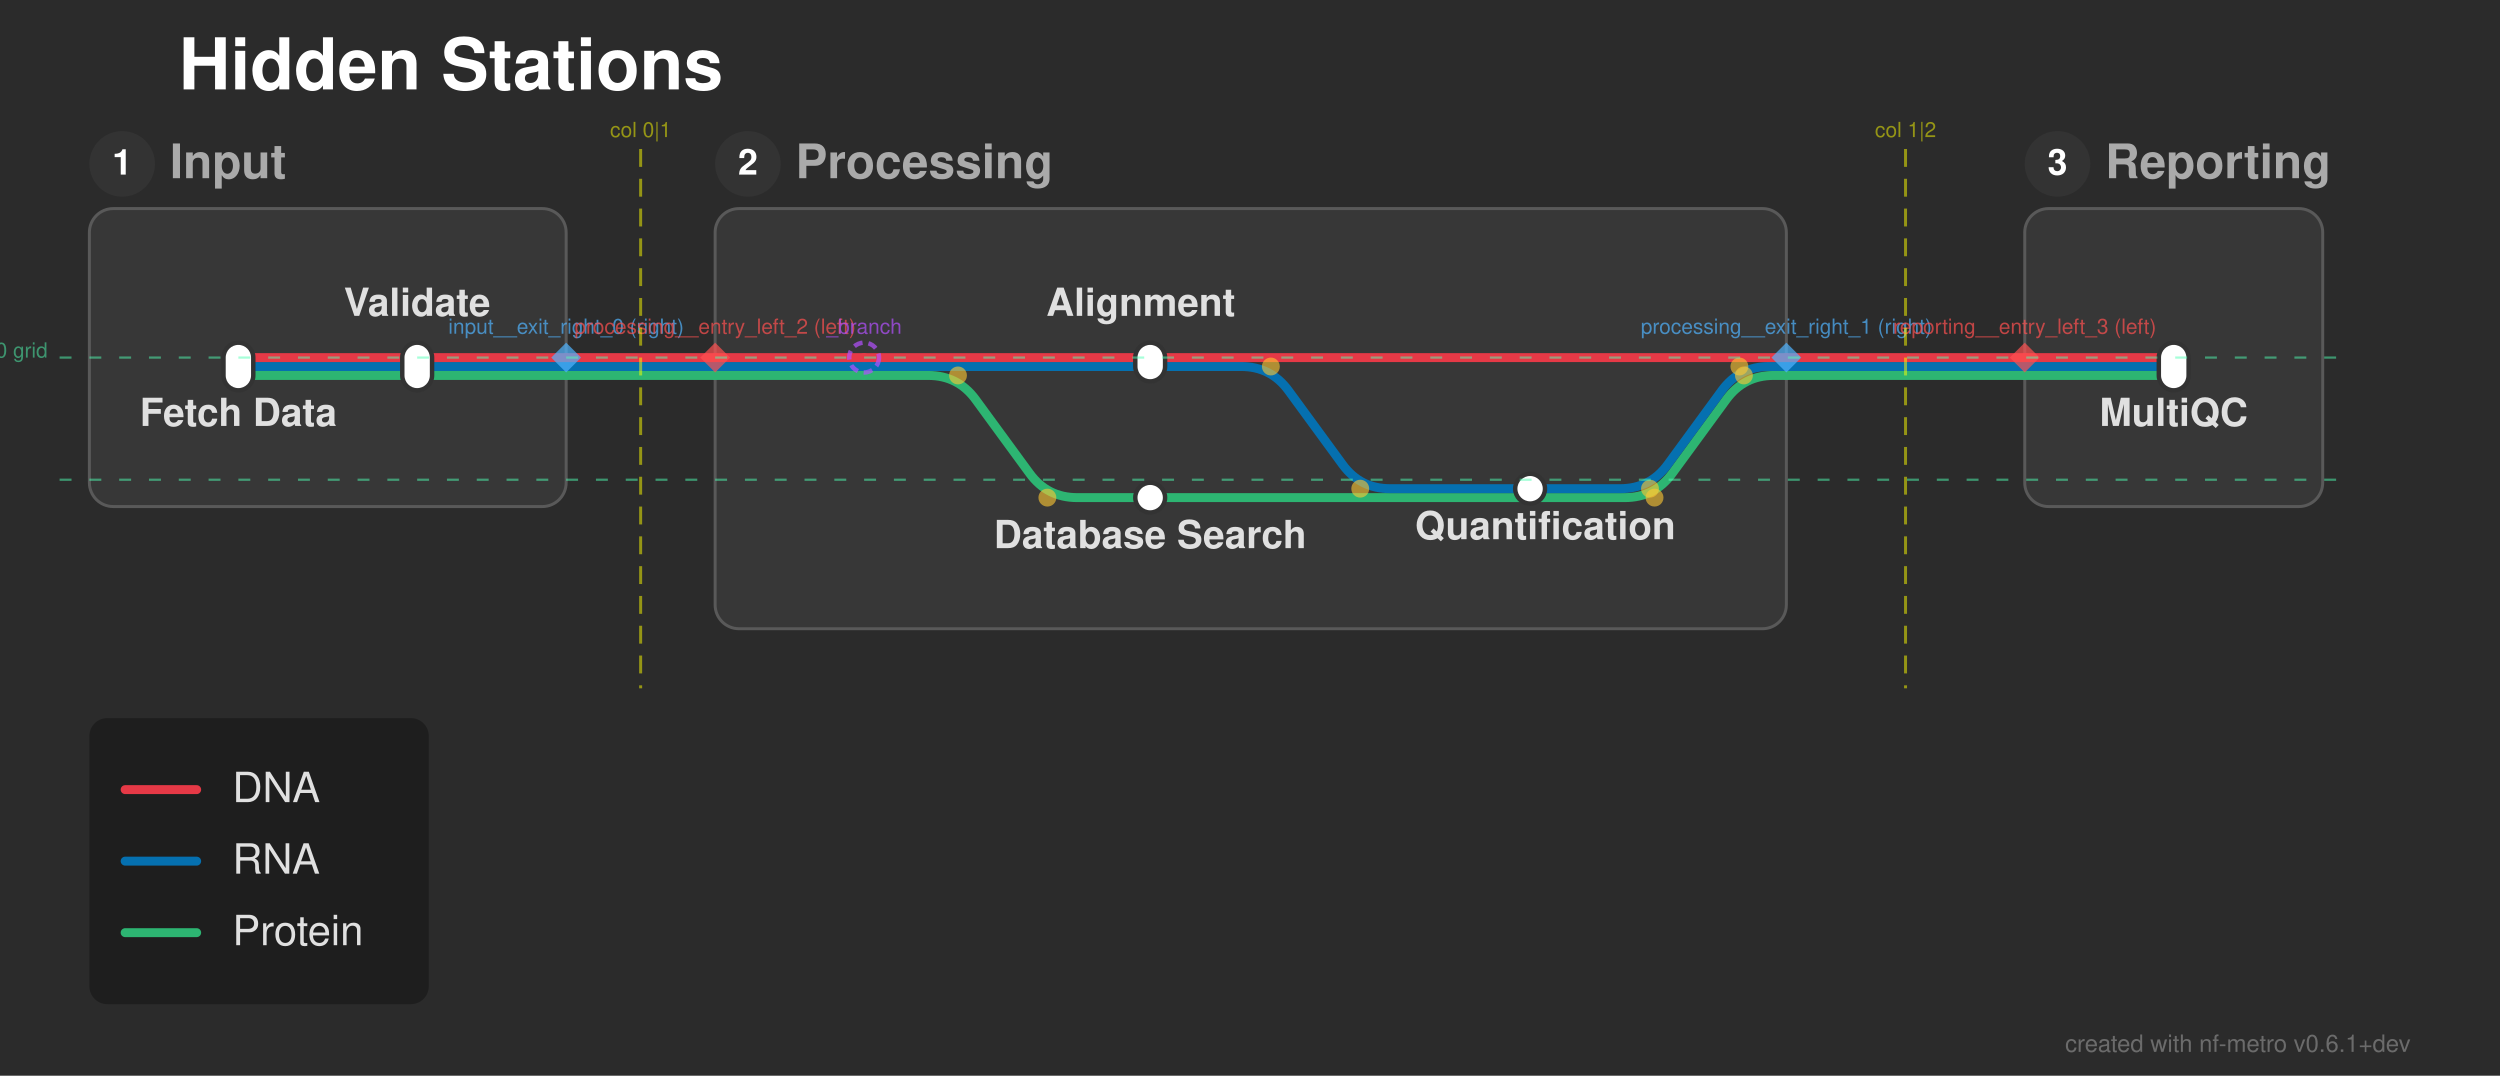
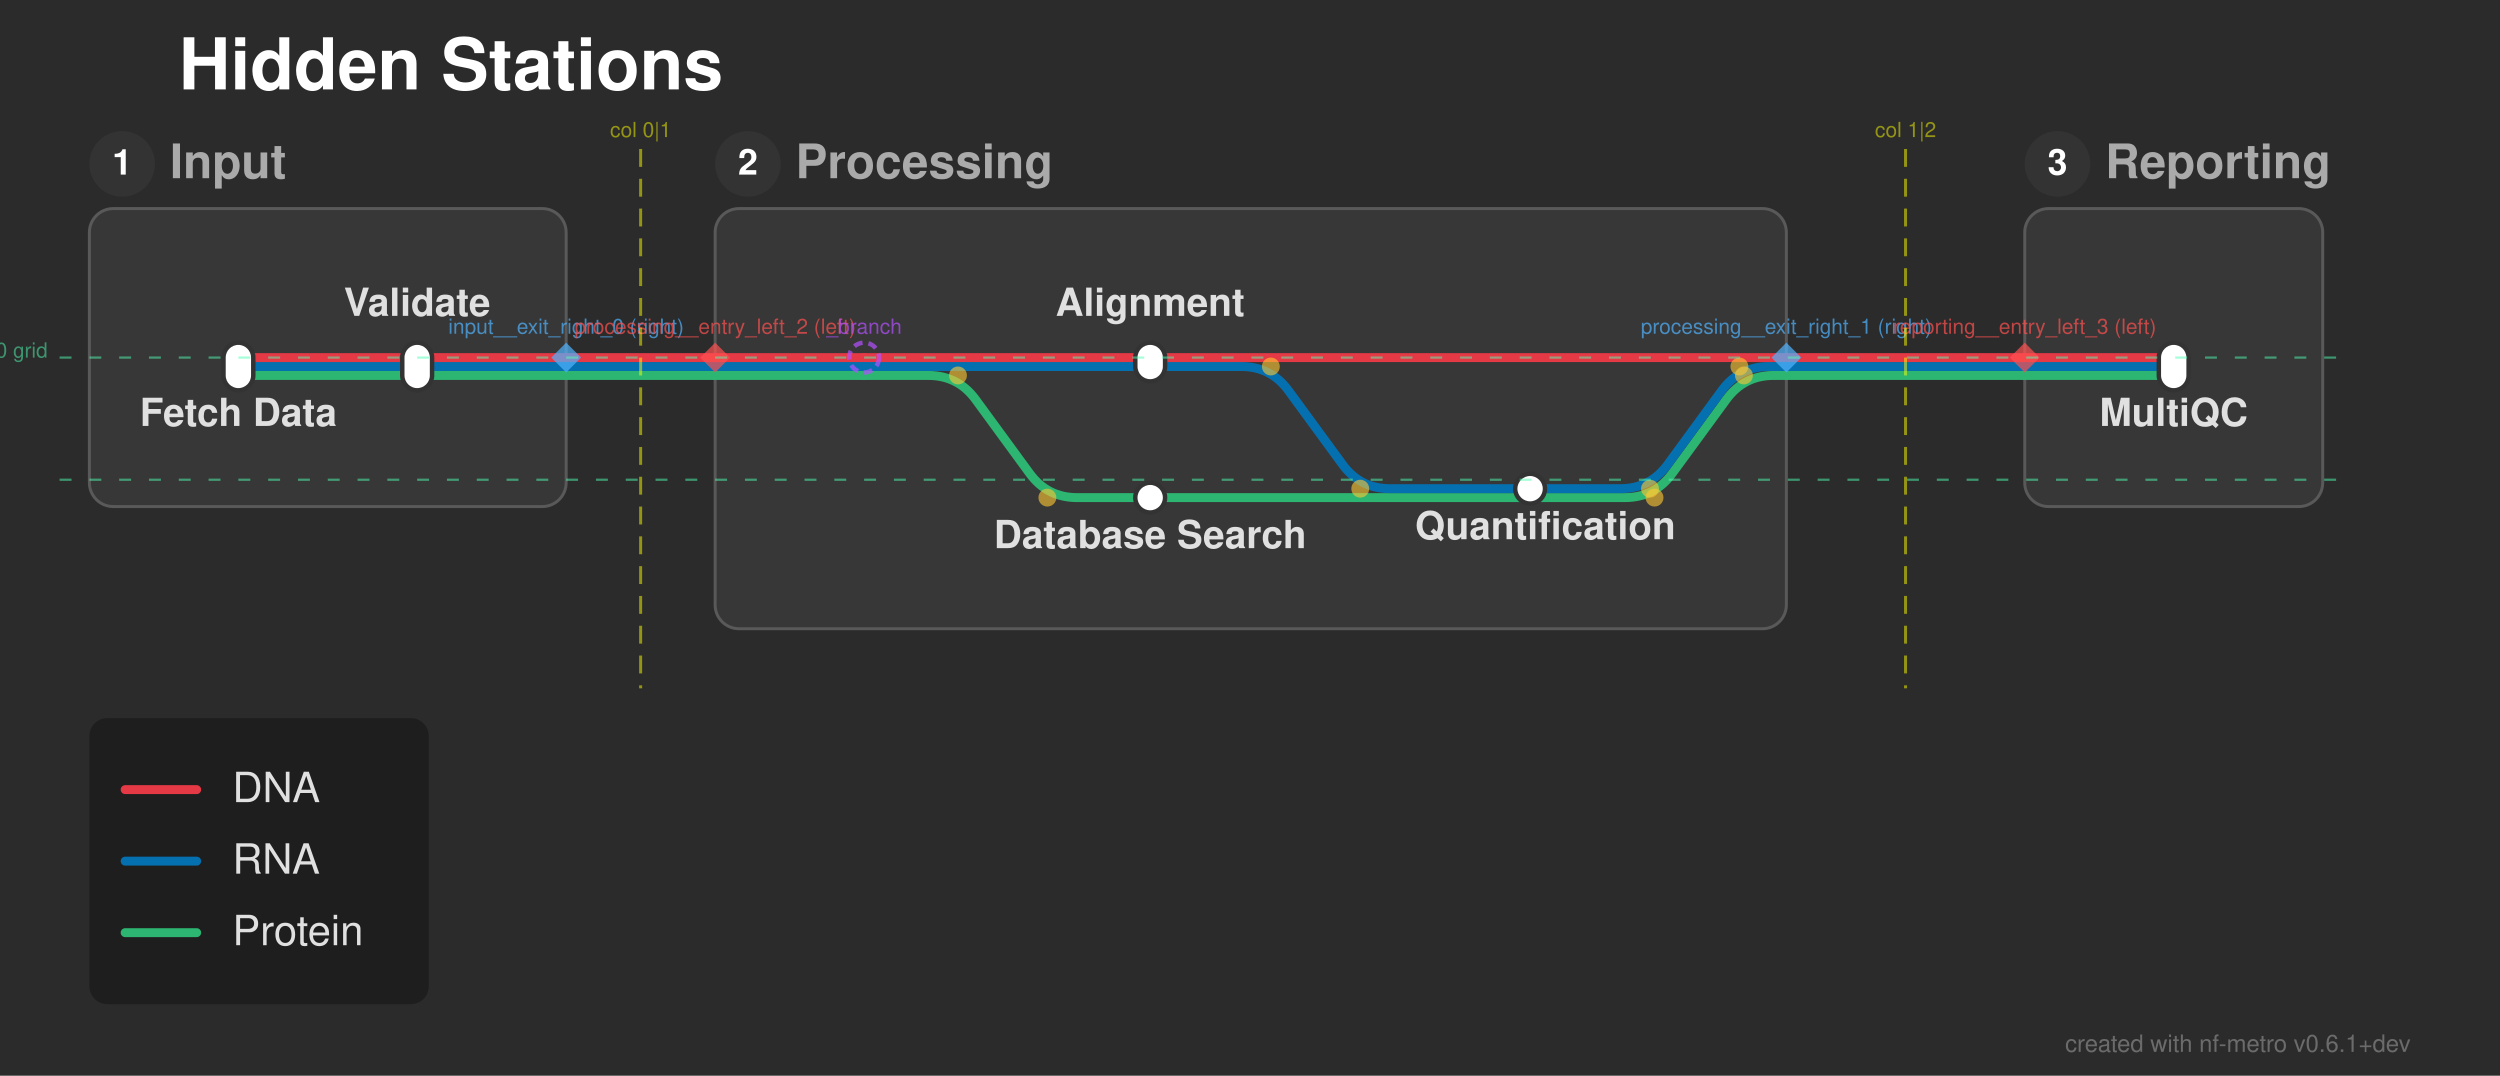
<svg xmlns="http://www.w3.org/2000/svg" width="839" height="361" viewBox="0 0 839 361">
  <defs>
</defs>
  <rect x="0" y="0" width="839" height="361" fill="#2b2b2b" />
  <text x="60.0" y="30.0" font-size="24.0" fill="#ffffff" font-family="'Helvetica Neue', Helvetica, Arial, sans-serif" font-weight="bold" class="nf-metro-title">Hidden Stations</text>
  <rect x="30.0" y="70.0" width="160.0" height="100.0" rx="8" ry="8" fill="#373737" stroke="#595959" stroke-width="1.0" />
  <circle cx="41.0" cy="55.0" r="11" fill="#333333" class="nf-metro-section-num-circle" />
  <text x="41.0" y="55.0" font-size="12" fill="#ffffff" font-family="'Helvetica Neue', Helvetica, Arial, sans-serif" font-weight="bold" text-anchor="middle" dy="0.3em">1</text>
  <text x="57.0" y="55.0" font-size="16.0" fill="#aaaaaa" font-family="'Helvetica Neue', Helvetica, Arial, sans-serif" font-weight="bold" dy="0.3em" class="nf-metro-section-label">Input</text>
  <rect x="240.0" y="70.0" width="359.5" height="141.0" rx="8" ry="8" fill="#373737" stroke="#595959" stroke-width="1.0" />
  <circle cx="251.0" cy="55.0" r="11" fill="#333333" class="nf-metro-section-num-circle" />
  <text x="251.0" y="55.0" font-size="12" fill="#ffffff" font-family="'Helvetica Neue', Helvetica, Arial, sans-serif" font-weight="bold" text-anchor="middle" dy="0.3em">2</text>
  <text x="267.0" y="55.0" font-size="16.0" fill="#aaaaaa" font-family="'Helvetica Neue', Helvetica, Arial, sans-serif" font-weight="bold" dy="0.3em" class="nf-metro-section-label">Processing</text>
  <rect x="679.5" y="70.0" width="100.0" height="100.0" rx="8" ry="8" fill="#373737" stroke="#595959" stroke-width="1.0" />
  <circle cx="690.5" cy="55.0" r="11" fill="#333333" class="nf-metro-section-num-circle" />
  <text x="690.5" y="55.0" font-size="12" fill="#ffffff" font-family="'Helvetica Neue', Helvetica, Arial, sans-serif" font-weight="bold" text-anchor="middle" dy="0.3em">3</text>
  <text x="706.5" y="55.0" font-size="16.0" fill="#aaaaaa" font-family="'Helvetica Neue', Helvetica, Arial, sans-serif" font-weight="bold" dy="0.3em" class="nf-metro-section-label">Reporting</text>
  <path d="M386.0,167.0 L545.261,167.0 Q555.261,167.0,561.166,158.93 L579.356,134.07 Q585.261,126.0,595.261,126.0 L599.5,126.0" stroke="#2db572" stroke-width="3.0" fill="none" stroke-linecap="round" stroke-linejoin="round" />
  <path d="M513.5,164.0 L543.739,164.0 Q553.739,164.0,559.644,155.93 L577.834,131.07 Q583.739,123.0,593.739,123.0 L599.5,123.0" stroke="#0570b0" stroke-width="3.0" fill="none" stroke-linecap="round" stroke-linejoin="round" />
  <path d="M80.0,126.0 L140.0,126.0" stroke="#2db572" stroke-width="3.0" stroke-linecap="round" />
  <path d="M290.0,126.0 L311.5,126.0 Q321.5,126.0,327.405,134.07 L345.595,158.93 Q351.5,167.0,361.5,167.0 L386.0,167.0" stroke="#2db572" stroke-width="3.0" fill="none" stroke-linecap="round" stroke-linejoin="round" />
  <path d="M140.0,126.0 L190.0,126.0" stroke="#2db572" stroke-width="3.0" stroke-linecap="round" />
  <path d="M240.0,126.0 L290.0,126.0" stroke="#2db572" stroke-width="3.0" stroke-linecap="round" />
  <path d="M679.5,126.0 L729.5,126.0" stroke="#2db572" stroke-width="3.0" stroke-linecap="round" />
  <path d="M190.0,126.0 L240.0,126.0" stroke="#2db572" stroke-width="3.0" stroke-linecap="round" />
  <path d="M599.5,126.0 L679.5,126.0" stroke="#2db572" stroke-width="3.0" stroke-linecap="round" />
  <path d="M80.0,123.0 L140.0,123.0" stroke="#0570b0" stroke-width="3.0" stroke-linecap="round" />
  <path d="M290.0,123.0 L386.0,123.0" stroke="#0570b0" stroke-width="3.0" stroke-linecap="round" />
  <path d="M386.0,123.0 L416.5,123.0 Q426.5,123.0,432.405,131.07 L450.595,155.93 Q456.5,164.0,466.5,164.0 L513.5,164.0" stroke="#0570b0" stroke-width="3.0" fill="none" stroke-linecap="round" stroke-linejoin="round" />
  <path d="M140.0,123.0 L190.0,123.0" stroke="#0570b0" stroke-width="3.0" stroke-linecap="round" />
  <path d="M240.0,123.0 L290.0,123.0" stroke="#0570b0" stroke-width="3.0" stroke-linecap="round" />
  <path d="M679.5,123.0 L729.5,123.0" stroke="#0570b0" stroke-width="3.0" stroke-linecap="round" />
  <path d="M190.0,123.0 L240.0,123.0" stroke="#0570b0" stroke-width="3.0" stroke-linecap="round" />
  <path d="M599.5,123.0 L679.5,123.0" stroke="#0570b0" stroke-width="3.0" stroke-linecap="round" />
  <path d="M80.0,120.0 L140.0,120.0" stroke="#e63946" stroke-width="3.0" stroke-linecap="round" />
  <path d="M290.0,120.0 L386.0,120.0" stroke="#e63946" stroke-width="3.0" stroke-linecap="round" />
  <path d="M140.0,120.0 L190.0,120.0" stroke="#e63946" stroke-width="3.0" stroke-linecap="round" />
  <path d="M240.0,120.0 L290.0,120.0" stroke="#e63946" stroke-width="3.0" stroke-linecap="round" />
  <path d="M386.0,120.0 L599.5,120.0" stroke="#e63946" stroke-width="3.0" stroke-linecap="round" />
  <path d="M679.5,120.0 L729.5,120.0" stroke="#e63946" stroke-width="3.0" stroke-linecap="round" />
  <path d="M190.0,120.0 L240.0,120.0" stroke="#e63946" stroke-width="3.0" stroke-linecap="round" />
  <path d="M599.5,120.0 L679.5,120.0" stroke="#e63946" stroke-width="3.0" stroke-linecap="round" />
  <rect x="75.0" y="115.0" width="10.0" height="16.0" rx="5.0" ry="5.0" fill="#ffffff" stroke="#333333" stroke-width="1.5" />
  <rect x="135.0" y="115.0" width="10.0" height="16.0" rx="5.0" ry="5.0" fill="#ffffff" stroke="#333333" stroke-width="1.5" />
  <rect x="381.0" y="115.0" width="10.0" height="13.0" rx="5.0" ry="5.0" fill="#ffffff" stroke="#333333" stroke-width="1.5" />
  <rect x="508.5" y="159.0" width="10.0" height="10.0" rx="5.0" ry="5.0" fill="#ffffff" stroke="#333333" stroke-width="1.5" />
  <rect x="381.0" y="162.0" width="10.0" height="10.0" rx="5.0" ry="5.0" fill="#ffffff" stroke="#333333" stroke-width="1.5" />
  <rect x="724.5" y="115.0" width="10.0" height="16.0" rx="5.0" ry="5.0" fill="#ffffff" stroke="#333333" stroke-width="1.5" />
  <text x="80.0" y="137.0" font-size="13.0" fill="#e0e0e0" font-family="'Helvetica Neue', Helvetica, Arial, sans-serif" font-weight="bold" text-anchor="middle" dominant-baseline="hanging">Fetch Data</text>
  <text x="729.5" y="137.0" font-size="13.0" fill="#e0e0e0" font-family="'Helvetica Neue', Helvetica, Arial, sans-serif" font-weight="bold" text-anchor="middle" dominant-baseline="hanging">MultiQC</text>
  <text x="140.0" y="106.0" font-size="13.0" fill="#e0e0e0" font-family="'Helvetica Neue', Helvetica, Arial, sans-serif" font-weight="bold" text-anchor="middle" dominant-baseline="auto">Validate</text>
-   <text x="382.85" y="106.0" font-size="13.0" fill="#e0e0e0" font-family="'Helvetica Neue', Helvetica, Arial, sans-serif" font-weight="bold" text-anchor="middle" dominant-baseline="auto">Alignment</text>
+   <text x="386.0" y="106.0" font-size="13.0" fill="#e0e0e0" font-family="'Helvetica Neue', Helvetica, Arial, sans-serif" font-weight="bold" text-anchor="middle" dominant-baseline="auto">Alignment</text>
  <text x="386.0" y="178.0" font-size="13.0" fill="#e0e0e0" font-family="'Helvetica Neue', Helvetica, Arial, sans-serif" font-weight="bold" text-anchor="middle" dominant-baseline="hanging">Database Search</text>
  <text x="518.6" y="175.0" font-size="13.0" fill="#e0e0e0" font-family="'Helvetica Neue', Helvetica, Arial, sans-serif" font-weight="bold" text-anchor="middle" dominant-baseline="hanging">Quantification</text>
  <circle cx="321.5" cy="126.0" r="3.0" fill="rgba(255, 200, 50, 0.6)" />
  <circle cx="351.5" cy="167.0" r="3.0" fill="rgba(255, 200, 50, 0.6)" />
  <circle cx="426.5" cy="123.0" r="3.0" fill="rgba(255, 200, 50, 0.6)" />
  <circle cx="456.5" cy="164.0" r="3.0" fill="rgba(255, 200, 50, 0.6)" />
  <circle cx="553.739" cy="164.0" r="3.0" fill="rgba(255, 200, 50, 0.6)" />
  <circle cx="583.739" cy="123.0" r="3.0" fill="rgba(255, 200, 50, 0.6)" />
  <circle cx="555.261" cy="167.0" r="3.0" fill="rgba(255, 200, 50, 0.6)" />
  <circle cx="585.261" cy="126.0" r="3.0" fill="rgba(255, 200, 50, 0.6)" />
  <path d="M190.0,115.0 L195.0,120.0 L190.0,125.0 L185.0,120.0 Z" fill="rgba(80, 180, 255, 0.7)" stroke="none" />
  <text x="190.0" y="112.0" font-size="7" fill="rgba(80, 180, 255, 0.7)" font-family="'Helvetica Neue', Helvetica, Arial, sans-serif" text-anchor="middle" dominant-baseline="auto">input__exit_right_0 (right)</text>
  <path d="M599.5,115.0 L604.5,120.0 L599.5,125.0 L594.5,120.0 Z" fill="rgba(80, 180, 255, 0.7)" stroke="none" />
  <text x="599.5" y="112.0" font-size="7" fill="rgba(80, 180, 255, 0.7)" font-family="'Helvetica Neue', Helvetica, Arial, sans-serif" text-anchor="middle" dominant-baseline="auto">processing__exit_right_1 (right)</text>
  <path d="M240.0,115.0 L245.0,120.0 L240.0,125.0 L235.0,120.0 Z" fill="rgba(255, 80, 80, 0.7)" stroke="none" />
  <text x="240.0" y="112.0" font-size="7" fill="rgba(255, 80, 80, 0.7)" font-family="'Helvetica Neue', Helvetica, Arial, sans-serif" text-anchor="middle" dominant-baseline="auto">processing__entry_left_2 (left)</text>
  <path d="M679.5,115.0 L684.5,120.0 L679.5,125.0 L674.5,120.0 Z" fill="rgba(255, 80, 80, 0.7)" stroke="none" />
  <text x="679.5" y="112.0" font-size="7" fill="rgba(255, 80, 80, 0.7)" font-family="'Helvetica Neue', Helvetica, Arial, sans-serif" text-anchor="middle" dominant-baseline="auto">reporting__entry_left_3 (left)</text>
  <path d="M215.0,50.0 L215.0,231.0" stroke="rgba(255, 255, 0, 0.5)" stroke-width="1" stroke-dasharray="6,4" />
  <text x="215.0" y="46.0" font-size="7" fill="rgba(255, 255, 0, 0.5)" font-family="'Helvetica Neue', Helvetica, Arial, sans-serif" text-anchor="middle">col 0|1</text>
  <path d="M639.5,50.0 L639.5,231.0" stroke="rgba(255, 255, 0, 0.5)" stroke-width="1" stroke-dasharray="6,4" />
  <text x="639.5" y="46.0" font-size="7" fill="rgba(255, 255, 0, 0.5)" font-family="'Helvetica Neue', Helvetica, Arial, sans-serif" text-anchor="middle">col 1|2</text>
  <path d="M20.0,120.0 L789.5,120.0" stroke="rgba(80, 255, 180, 0.5)" stroke-width="0.75" stroke-dasharray="4,6" />
  <text x="16.0" y="120.0" font-size="7" fill="rgba(80, 255, 180, 0.5)" font-family="'Helvetica Neue', Helvetica, Arial, sans-serif" text-anchor="end">row 0 grid</text>
  <path d="M20.0,161.0 L789.5,161.0" stroke="rgba(80, 255, 180, 0.5)" stroke-width="0.75" stroke-dasharray="4,6" />
  <circle cx="290.0" cy="120.0" r="5" fill="none" stroke="rgba(180, 80, 255, 0.7)" stroke-width="1.5" stroke-dasharray="3,2" />
  <text x="290.0" y="112.0" font-size="7" fill="rgba(180, 80, 255, 0.7)" font-family="'Helvetica Neue', Helvetica, Arial, sans-serif" text-anchor="middle" dominant-baseline="auto">_branch</text>
  <rect x="30.0" y="241.0" width="113.9" height="96.0" rx="6" ry="6" fill="rgba(0, 0, 0, 0.3)" />
  <path d="M42.0,265.0 L66.0,265.0" stroke="#e63946" stroke-width="3.0" stroke-linecap="round" />
  <text x="78.0" y="265.0" font-size="14.0" fill="#e0e0e0" font-family="'Helvetica Neue', Helvetica, Arial, sans-serif" dy="0.3em">DNA</text>
  <path d="M42.0,289.0 L66.0,289.0" stroke="#0570b0" stroke-width="3.0" stroke-linecap="round" />
  <text x="78.0" y="289.0" font-size="14.0" fill="#e0e0e0" font-family="'Helvetica Neue', Helvetica, Arial, sans-serif" dy="0.3em">RNA</text>
  <path d="M42.0,313.0 L66.0,313.0" stroke="#2db572" stroke-width="3.0" stroke-linecap="round" />
  <text x="78.0" y="313.0" font-size="14.0" fill="#e0e0e0" font-family="'Helvetica Neue', Helvetica, Arial, sans-serif" dy="0.3em">Protein</text>
  <text x="809.0" y="353.0" font-size="8" fill="rgba(150, 150, 150, 0.6)" font-family="'Helvetica Neue', Helvetica, Arial, sans-serif" text-anchor="end">created with nf-metro v0.6.1+dev</text>
</svg>
